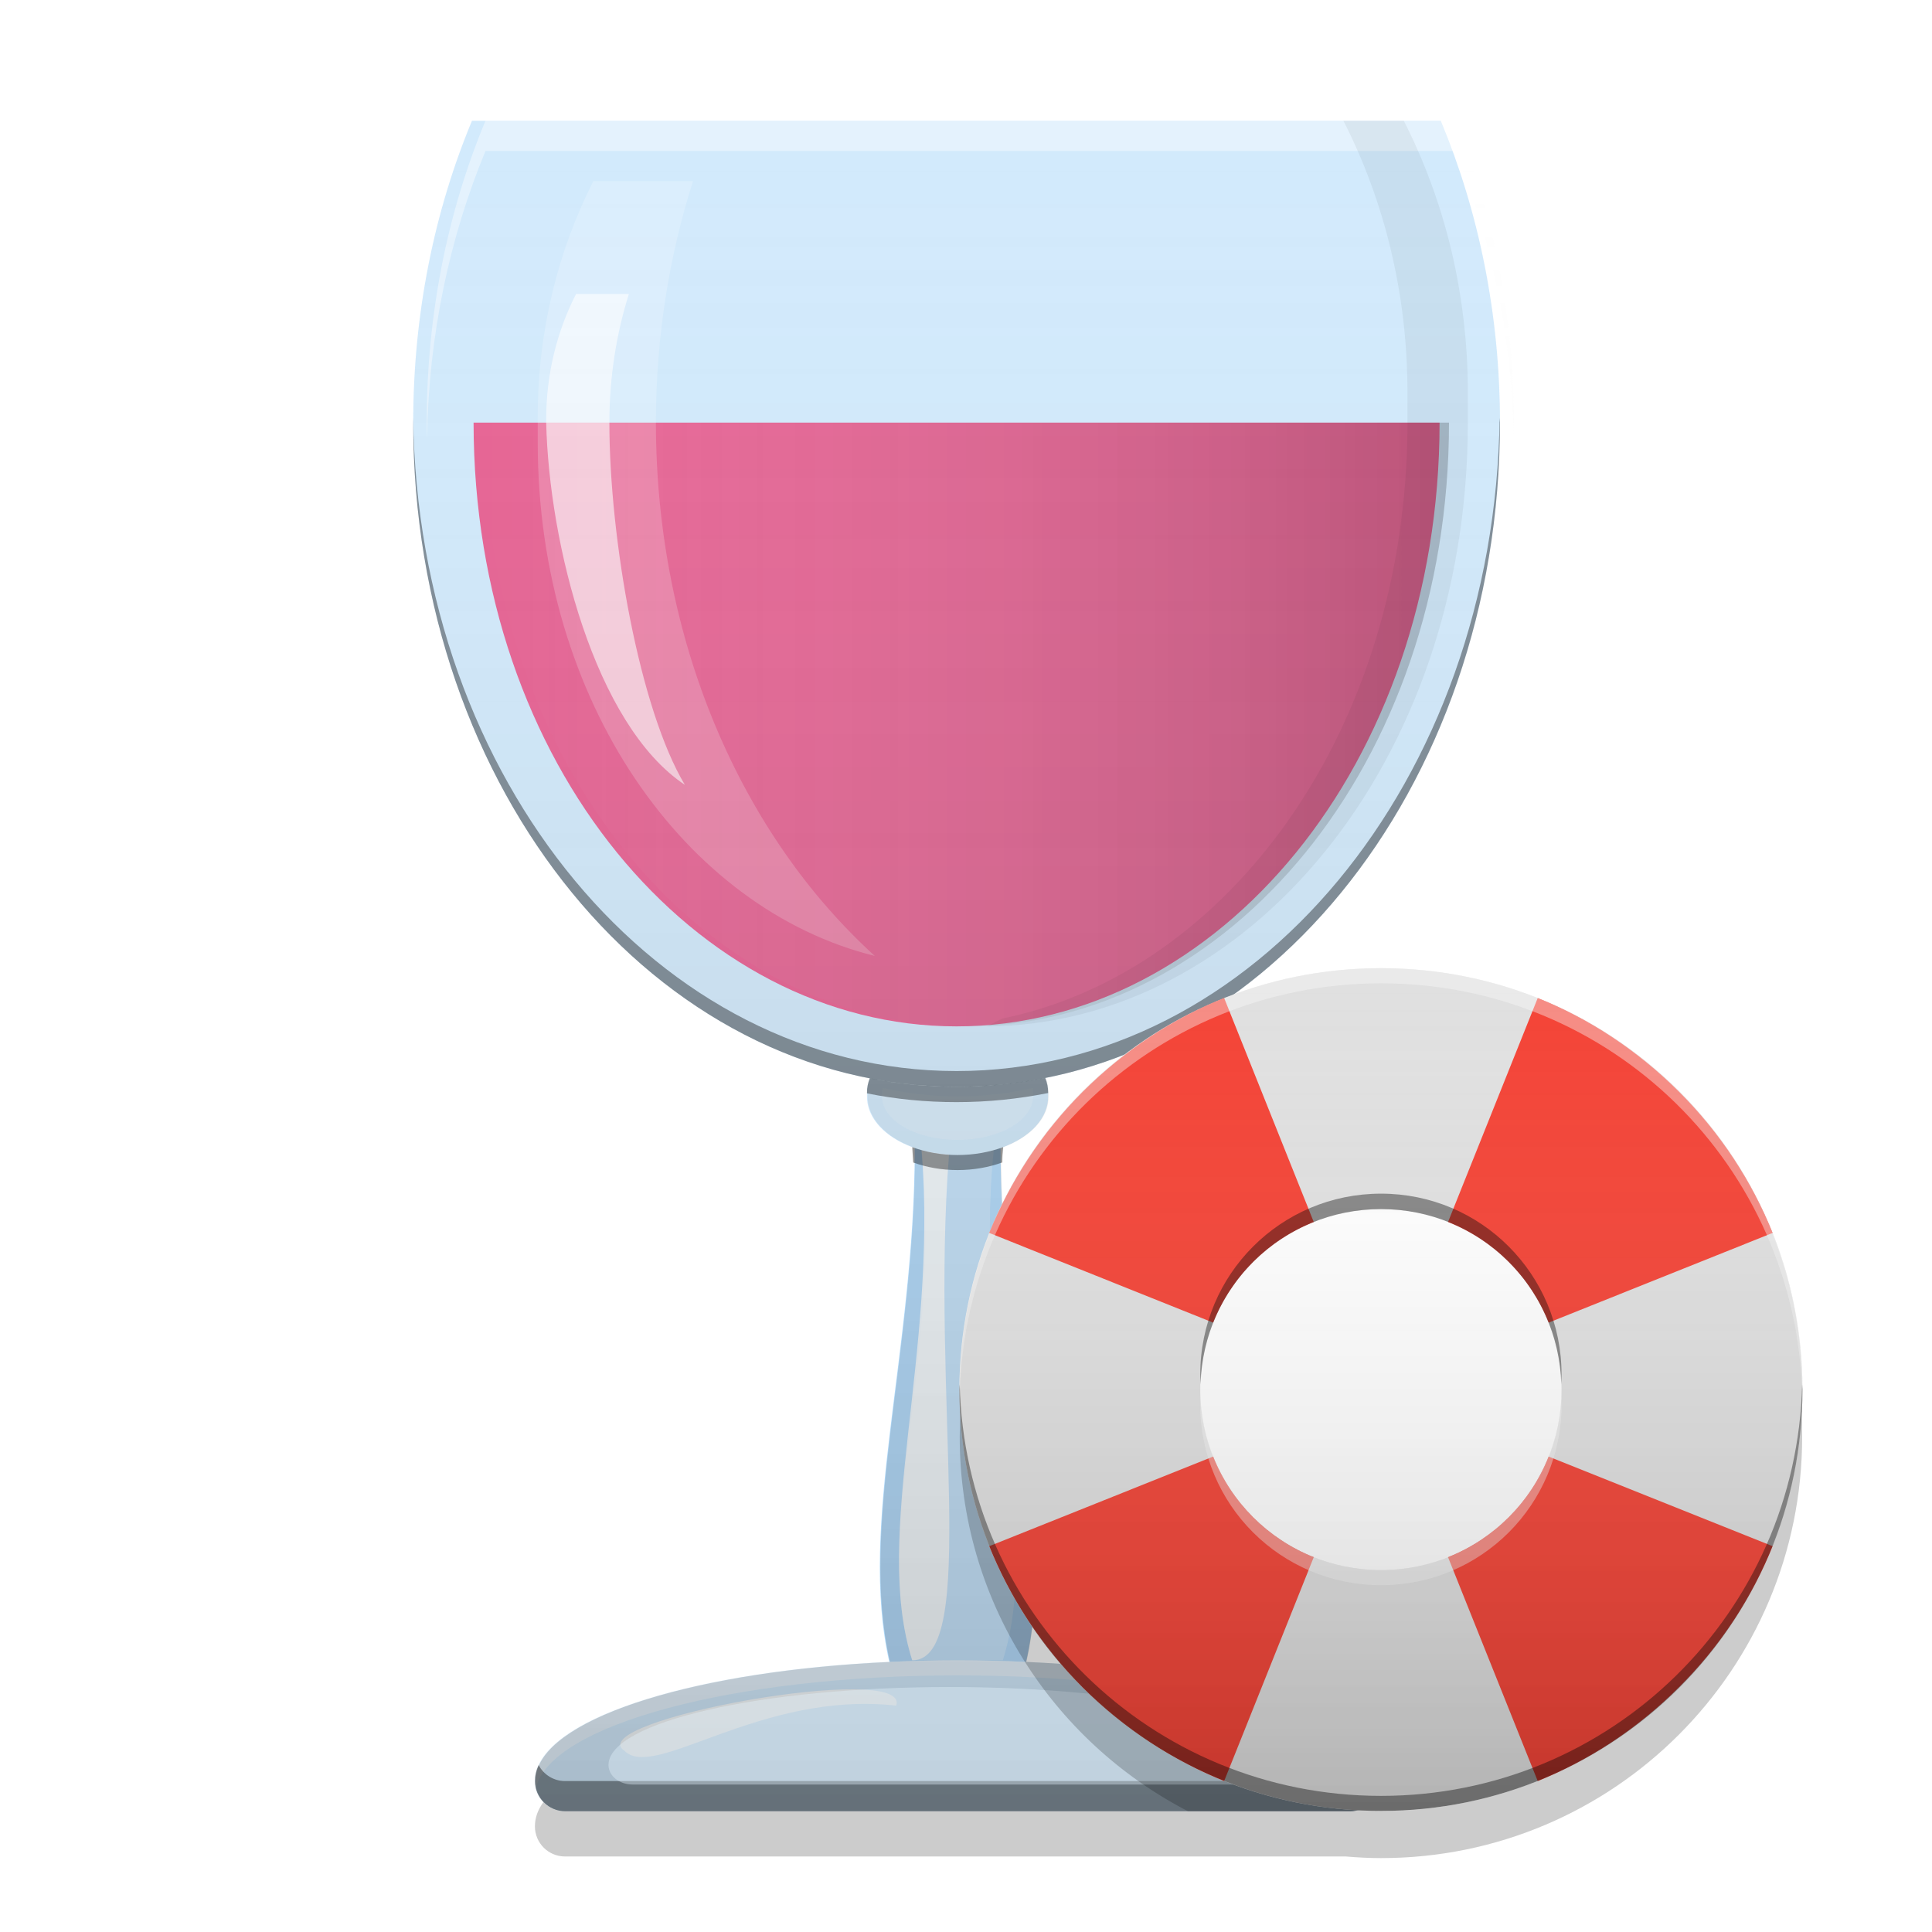
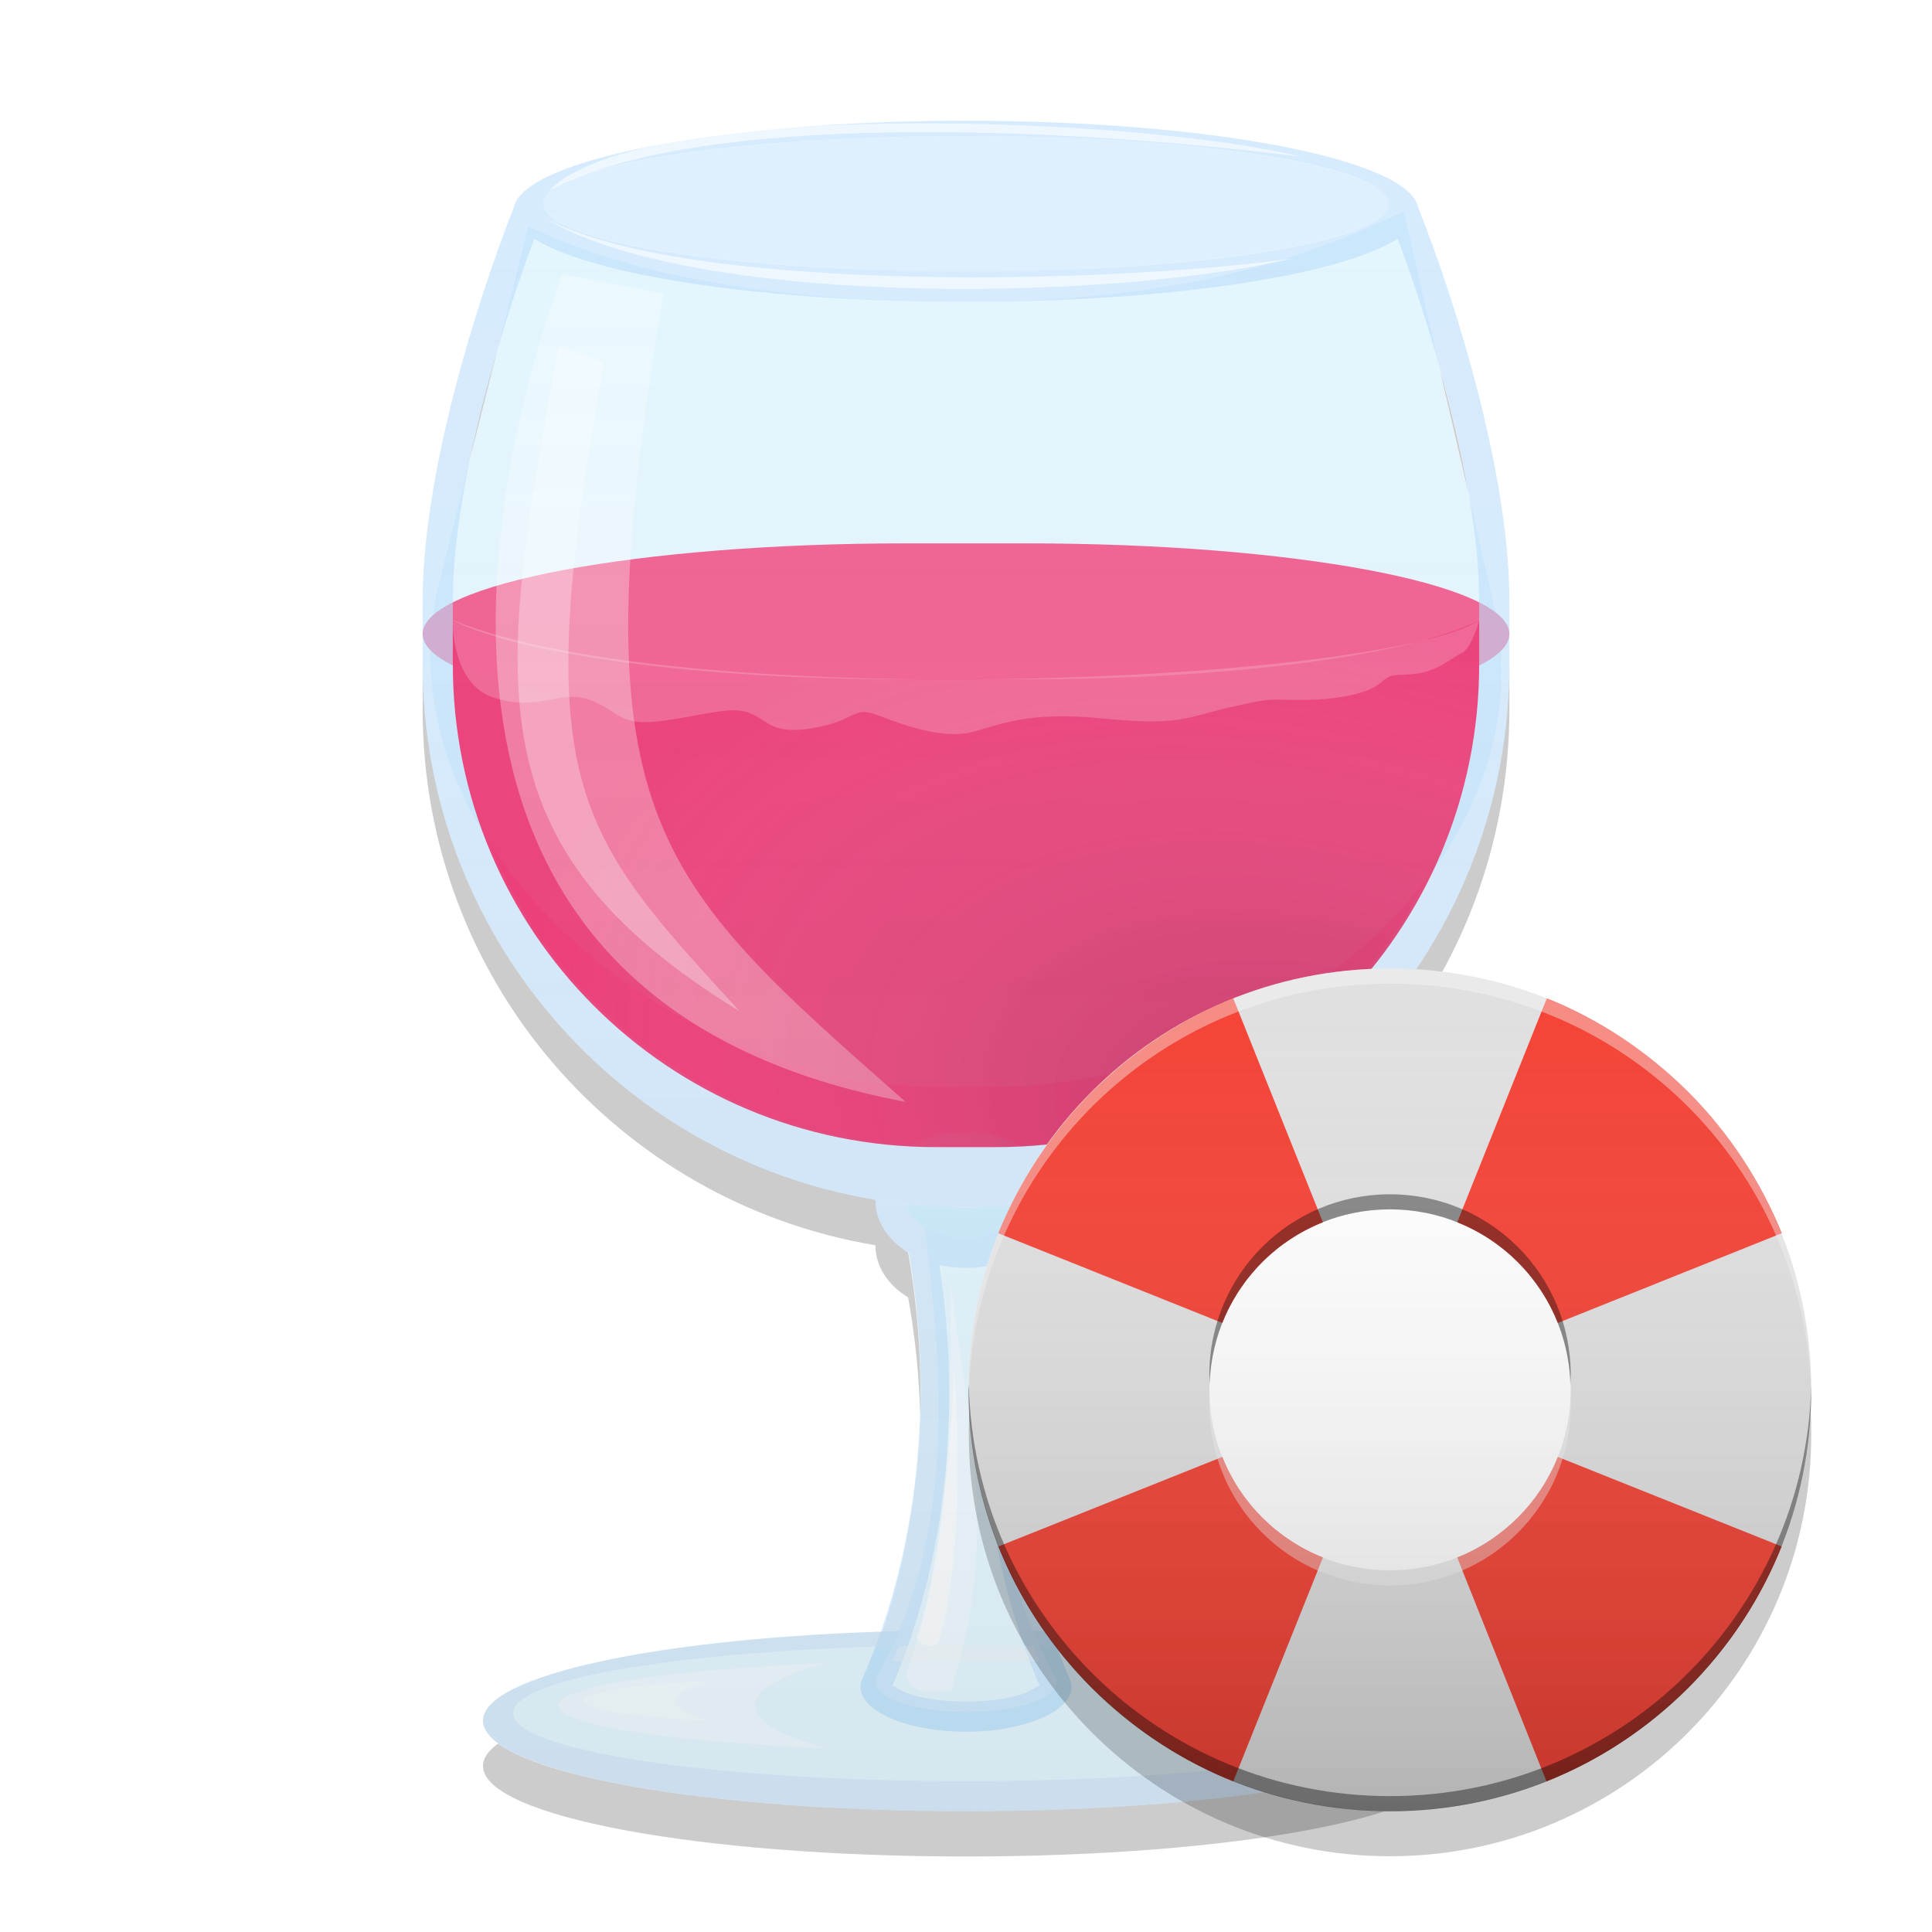
<svg xmlns="http://www.w3.org/2000/svg" width="24" height="24" viewBox="0 0 24 24" version="1.1">
  <defs>
-     <linearGradient id="linear0" gradientUnits="userSpaceOnUse" x1="16" y1="24" x2="48" y2="24" gradientTransform="matrix(0.375,0,0,0.375,-0.0014652,-0.00000794103)">
-       <stop offset="0" style="stop-color:rgb(100%,100%,100%);stop-opacity:0;" />
-       <stop offset="1" style="stop-color:rgb(0%,0%,0%);stop-opacity:0.2;" />
-     </linearGradient>
-     <linearGradient id="linear1" gradientUnits="userSpaceOnUse" x1="32" y1="60" x2="32" y2="4" gradientTransform="matrix(0.375,0,0,0.375,-0.113524,0.0000136856)">
+     <radialGradient id="radial0" gradientUnits="userSpaceOnUse" cx="10.257" cy="-204.308" fx="10.257" fy="-204.308" r="4.498" gradientTransform="matrix(0.416814,-1.354648,2.16767,0.666975,455.0972,164.4123)">
+       <stop offset="0" style="stop-color:rgb(0%,0%,0%);stop-opacity:0.2;" />
+       <stop offset="1" style="stop-color:rgb(100%,100%,100%);stop-opacity:0;" />
+     </radialGradient>
+     <linearGradient id="linear0" gradientUnits="userSpaceOnUse" x1="32" y1="104" x2="32" y2="4" gradientTransform="matrix(0.375,0,0,0.375,0,0.000000000000042633)">
      <stop offset="0" style="stop-color:rgb(0%,0%,0%);stop-opacity:0.2;" />
      <stop offset="1" style="stop-color:rgb(100%,100%,100%);stop-opacity:0;" />
    </linearGradient>
-     <linearGradient id="linear2" gradientUnits="userSpaceOnUse" x1="8.467" y1="-199.125" x2="8.467" y2="-213.942" gradientTransform="matrix(0.706446,0,0,0.706446,11.17331,163.1664)">
+     <linearGradient id="linear1" gradientUnits="userSpaceOnUse" x1="8.467" y1="-199.125" x2="8.467" y2="-213.942" gradientTransform="matrix(0.706446,0,0,0.706446,11.28624,163.1708)">
      <stop offset="0" style="stop-color:rgb(0%,0%,0%);stop-opacity:0.2;" />
      <stop offset="1" style="stop-color:rgb(100%,100%,100%);stop-opacity:0;" />
    </linearGradient>
  </defs>
  <g id="surface1">
-     <path style=" stroke:none;fill-rule:nonzero;fill:rgb(25.882%,64.706%,96.078%);fill-opacity:0.4;" d="M 12.441 13.473 C 12.359 13.48 12.277 13.484 12.195 13.492 C 12.277 13.484 12.359 13.48 12.441 13.473 Z M 11.336 13.473 C 11.426 13.48 11.516 13.488 11.605 13.492 C 11.516 13.488 11.426 13.48 11.336 13.473 Z M 11.605 13.492 C 11.699 13.496 11.789 13.5 11.883 13.5 C 11.789 13.5 11.699 13.496 11.605 13.492 Z M 11.883 13.5 C 11.973 13.5 12.059 13.496 12.148 13.492 C 12.059 13.496 11.973 13.5 11.883 13.5 Z M 11.363 14.262 C 11.363 16.797 10.656 18.926 11.047 20.645 C 11.324 20.633 11.605 20.625 11.895 20.625 C 12.184 20.625 12.469 20.633 12.746 20.645 C 13.137 18.926 12.426 16.797 12.43 14.262 C 12.273 14.316 12.09 14.348 11.895 14.348 C 11.703 14.348 11.52 14.316 11.363 14.262 Z M 11.363 14.262 " />
-     <path style=" stroke:none;fill-rule:nonzero;fill:rgb(56.471%,79.216%,97.647%);fill-opacity:0.4;" d="M 11.895 20.625 C 8.988 20.625 6.645 21.293 6.645 22.125 C 6.645 22.332 6.812 22.5 7.02 22.5 L 16.77 22.5 C 16.98 22.5 17.145 22.332 17.145 22.125 C 17.145 21.293 14.805 20.625 11.895 20.625 Z M 11.895 20.625 " />
-     <path style=" stroke:none;fill-rule:nonzero;fill:rgb(56.471%,79.216%,97.647%);fill-opacity:0.4;" d="M 12.984 13.391 C 12.625 13.461 12.258 13.5 11.883 13.5 C 11.516 13.5 11.156 13.465 10.805 13.395 C 10.781 13.453 10.77 13.512 10.77 13.57 L 10.77 13.625 C 10.77 14.023 11.273 14.348 11.895 14.348 C 12.52 14.348 13.02 14.023 13.02 13.625 L 13.02 13.57 C 13.02 13.508 13.008 13.449 12.984 13.391 Z M 12.984 13.391 " />
-     <path style=" stroke:none;fill-rule:nonzero;fill:rgb(89.02%,94.902%,99.216%);fill-opacity:0.4;" d="M 11.445 14.289 C 11.707 16.891 10.82 19.004 11.332 20.625 L 12.457 20.625 C 12.969 19.004 12.086 16.891 12.344 14.289 C 12.207 14.328 12.055 14.348 11.895 14.348 C 11.734 14.348 11.586 14.328 11.445 14.289 Z M 11.445 14.289 " />
-     <path style=" stroke:none;fill-rule:nonzero;fill:rgb(100%,100%,100%);fill-opacity:0.8;" d="M 11.449 14.289 C 11.652 16.844 10.832 19.043 11.332 20.625 C 12.176 20.625 11.555 17.34 11.789 14.344 C 11.672 14.336 11.555 14.316 11.449 14.289 Z M 11.449 14.289 " />
-     <path style=" stroke:none;fill-rule:nonzero;fill:rgb(89.02%,94.902%,99.216%);fill-opacity:0.4;" d="M 10.965 13.516 C 10.961 13.535 10.957 13.555 10.957 13.578 L 10.957 13.617 C 10.957 13.918 11.375 14.16 11.895 14.16 C 12.414 14.16 12.832 13.918 12.832 13.617 L 12.832 13.578 C 12.832 13.555 12.832 13.535 12.828 13.516 C 12.523 13.586 12.211 13.621 11.895 13.621 C 11.578 13.621 11.27 13.582 10.965 13.516 Z M 10.965 13.516 " />
-     <path style=" stroke:none;fill-rule:nonzero;fill:rgb(0%,0%,0%);fill-opacity:0.4;" d="M 11.332 14.25 C 11.336 14.316 11.34 14.379 11.344 14.441 C 11.508 14.5 11.695 14.535 11.895 14.535 C 12.098 14.535 12.285 14.5 12.449 14.441 C 12.449 14.379 12.453 14.316 12.461 14.25 C 12.293 14.312 12.102 14.348 11.895 14.348 C 11.691 14.348 11.5 14.312 11.332 14.25 Z M 11.332 14.25 " />
-     <path style=" stroke:none;fill-rule:nonzero;fill:rgb(100%,100%,100%);fill-opacity:0.4;" d="M 11.895 20.625 C 8.988 20.625 6.645 21.293 6.645 22.125 C 6.645 22.156 6.648 22.188 6.656 22.215 C 6.832 21.43 9.102 20.812 11.895 20.812 C 14.691 20.812 16.961 21.43 17.137 22.215 C 17.141 22.188 17.145 22.156 17.145 22.125 C 17.145 21.293 14.805 20.625 11.895 20.625 Z M 11.895 20.625 " />
-     <path style=" stroke:none;fill-rule:nonzero;fill:rgb(0%,0%,0%);fill-opacity:0.4;" d="M 6.691 21.926 C 6.66 21.992 6.645 22.059 6.645 22.125 C 6.645 22.332 6.812 22.5 7.02 22.5 L 16.77 22.5 C 16.98 22.5 17.145 22.332 17.145 22.125 C 17.145 22.059 17.129 21.992 17.102 21.926 C 17.039 22.047 16.914 22.125 16.77 22.125 L 7.02 22.125 C 6.879 22.125 6.754 22.047 6.691 21.926 Z M 6.691 21.926 " />
-     <path style=" stroke:none;fill-rule:nonzero;fill:rgb(56.471%,79.216%,97.647%);fill-opacity:0.4;" d="M 5.863 1.5 C 5.395 2.625 5.133 3.898 5.133 5.25 C 5.133 9.82 8.141 13.5 11.883 13.5 C 15.621 13.5 18.633 9.82 18.633 5.25 C 18.633 3.898 18.367 2.625 17.898 1.5 Z M 5.863 1.5 " />
-     <path style=" stroke:none;fill-rule:nonzero;fill:rgb(92.549%,25.098%,47.843%);fill-opacity:0.8;" d="M 5.883 5.25 C 5.883 9.492 8.633 12.75 11.883 12.75 C 15.129 12.75 17.883 9.492 17.883 5.25 Z M 5.883 5.25 " />
-     <path style=" stroke:none;fill-rule:nonzero;fill:url(#linear0);" d="M 6 5.25 C 6 9.492 8.75 12.75 12 12.75 C 15.246 12.75 18 9.492 18 5.25 Z M 6 5.25 " />
-     <path style=" stroke:none;fill-rule:nonzero;fill:rgb(100%,100%,100%);fill-opacity:0.2;" d="M 6.68 5.25 L 6.68 5.5 C 6.68 8.723 8.516 11.293 10.867 11.875 C 9.215 10.375 8.148 7.969 8.148 5.25 Z M 6.68 5.25 " />
-     <path style=" stroke:none;fill-rule:nonzero;fill:rgb(100%,100%,100%);fill-opacity:0.2;" d="M 7.371 2.25 C 6.934 3.109 6.68 4.109 6.68 5.176 L 6.68 5.25 L 8.148 5.25 C 8.148 4.191 8.312 3.18 8.609 2.25 Z M 7.371 2.25 " />
-     <path style=" stroke:none;fill-rule:nonzero;fill:rgb(100%,100%,100%);fill-opacity:0.6;" d="M 6.785 5.25 C 6.82 6.75 7.383 9 8.508 9.75 C 7.945 8.812 7.57 6.699 7.57 5.25 Z M 6.785 5.25 " />
-     <path style=" stroke:none;fill-rule:nonzero;fill:rgb(100%,100%,100%);fill-opacity:0.6;" d="M 7.156 3.652 C 6.922 4.109 6.785 4.641 6.785 5.211 L 6.785 5.25 L 7.57 5.25 C 7.57 4.688 7.656 4.148 7.812 3.652 Z M 7.156 3.652 " />
-     <path style=" stroke:none;fill-rule:nonzero;fill:rgb(0%,0%,0%);fill-opacity:0.4;" d="M 5.133 5.191 C 5.133 5.211 5.133 5.23 5.133 5.25 C 5.133 9.82 8.141 13.5 11.883 13.5 C 15.621 13.5 18.633 9.82 18.633 5.25 C 18.633 5.23 18.629 5.211 18.629 5.191 C 18.57 9.699 15.586 13.305 11.883 13.305 C 8.18 13.305 5.191 9.699 5.133 5.191 Z M 5.133 5.191 " />
-     <path style=" stroke:none;fill-rule:nonzero;fill:rgb(100%,100%,100%);fill-opacity:0.4;" d="M 6.031 1.5 C 5.562 2.625 5.301 3.898 5.301 5.25 C 5.301 5.316 5.301 5.383 5.305 5.449 C 5.324 4.16 5.586 2.949 6.031 1.875 L 18.07 1.875 C 18.516 2.949 18.777 4.16 18.797 5.449 C 18.801 5.383 18.801 5.316 18.801 5.25 C 18.801 3.898 18.535 2.625 18.07 1.5 Z M 6.031 1.5 " />
-     <path style=" stroke:none;fill-rule:nonzero;fill:rgb(0%,0%,0%);fill-opacity:0.4;" d="M 12.984 13.391 C 12.625 13.461 12.258 13.5 11.883 13.5 C 11.516 13.5 11.156 13.465 10.805 13.395 C 10.781 13.453 10.77 13.512 10.77 13.57 L 10.77 13.582 C 11.133 13.656 11.504 13.691 11.883 13.691 C 12.27 13.691 12.652 13.652 13.02 13.578 L 13.02 13.57 C 13.02 13.508 13.008 13.449 12.984 13.391 Z M 12.984 13.391 " />
-     <path style=" stroke:none;fill-rule:nonzero;fill:rgb(0.392%,0.392%,0.392%);fill-opacity:0.051;" d="M 16.688 1.5 C 17.195 2.492 17.484 3.645 17.484 4.875 L 17.484 5.25 C 17.484 9.062 15.262 12.078 12.453 12.652 C 12.387 12.684 12.32 12.719 12.254 12.75 C 15.492 12.734 18.234 9.48 18.234 5.25 L 18.234 4.875 C 18.234 3.645 17.945 2.492 17.438 1.5 Z M 16.688 1.5 " />
-     <path style=" stroke:none;fill-rule:nonzero;fill:rgb(100%,100%,100%);fill-opacity:0.8;" d="M 7.758 21.75 C 8.133 22.125 9.445 21 11.133 21.188 C 11.32 20.625 7.195 21.375 7.758 21.75 Z M 7.758 21.75 " />
-     <path style=" stroke:none;fill-rule:nonzero;fill:url(#linear1);" d="M 5.867 1.5 C 5.406 2.605 5.145 3.859 5.137 5.191 C 5.137 5.211 5.137 5.23 5.137 5.25 C 5.137 9.371 7.586 12.77 10.809 13.395 C 10.797 13.422 10.789 13.449 10.785 13.48 C 10.785 13.484 10.785 13.488 10.781 13.488 C 10.777 13.512 10.777 13.531 10.777 13.551 C 10.777 13.559 10.777 13.566 10.777 13.57 L 10.777 13.621 C 10.777 13.891 11 14.125 11.34 14.25 C 11.344 14.312 11.348 14.379 11.352 14.441 C 11.355 14.441 11.359 14.445 11.367 14.449 C 11.336 16.902 10.672 18.969 11.055 20.645 C 8.676 20.754 6.84 21.316 6.664 22.016 C 6.664 22.02 6.66 22.031 6.66 22.035 C 6.66 22.043 6.66 22.047 6.656 22.051 C 6.656 22.059 6.656 22.066 6.652 22.074 C 6.652 22.082 6.652 22.09 6.652 22.094 C 6.652 22.105 6.652 22.113 6.652 22.125 C 6.652 22.137 6.652 22.148 6.652 22.164 C 6.652 22.168 6.656 22.172 6.656 22.176 C 6.656 22.188 6.66 22.199 6.66 22.211 C 6.664 22.211 6.66 22.215 6.66 22.215 C 6.703 22.379 6.848 22.5 7.027 22.5 L 16.777 22.5 C 16.953 22.5 17.102 22.379 17.141 22.215 C 17.145 22.199 17.145 22.188 17.148 22.172 C 17.148 22.172 17.148 22.168 17.148 22.164 C 17.148 22.164 17.148 22.16 17.148 22.16 C 17.148 22.148 17.152 22.137 17.152 22.125 C 17.152 22.113 17.152 22.105 17.152 22.098 C 17.148 22.098 17.152 22.098 17.152 22.094 C 17.148 22.086 17.148 22.082 17.148 22.074 C 17.148 22.066 17.145 22.059 17.145 22.051 C 17.145 22.043 17.145 22.039 17.141 22.035 C 17.141 22.027 17.137 22.016 17.137 22.008 C 17.137 22.004 17.133 22.004 17.133 22 C 17.129 21.992 17.129 21.98 17.125 21.969 C 17.078 21.844 16.98 21.723 16.832 21.605 C 16.82 21.594 16.805 21.582 16.789 21.574 C 16.773 21.562 16.758 21.551 16.738 21.539 C 16.723 21.527 16.707 21.516 16.688 21.504 C 16.637 21.473 16.578 21.438 16.52 21.406 C 16.5 21.398 16.477 21.387 16.457 21.375 C 16.016 21.156 15.383 20.973 14.629 20.84 C 14.062 20.742 13.43 20.676 12.75 20.645 C 13.129 18.969 12.465 16.902 12.438 14.445 C 12.441 14.445 12.445 14.441 12.453 14.441 C 12.457 14.379 12.461 14.312 12.465 14.25 C 12.801 14.125 13.027 13.891 13.027 13.621 L 13.027 13.57 C 13.027 13.559 13.027 13.543 13.023 13.531 C 13.023 13.531 13.023 13.527 13.023 13.523 C 13.023 13.508 13.02 13.492 13.016 13.477 C 13.016 13.473 13.016 13.465 13.012 13.461 C 13.012 13.453 13.012 13.445 13.008 13.441 C 13.008 13.438 13.008 13.434 13.008 13.434 C 13.004 13.43 13.004 13.426 13.004 13.422 C 13 13.41 12.996 13.398 12.992 13.387 C 13.078 13.371 13.164 13.352 13.25 13.332 C 13.359 13.305 13.469 13.273 13.578 13.238 C 16.492 12.328 18.637 9.105 18.637 5.25 C 18.637 5.227 18.637 5.207 18.637 5.188 C 18.629 4.008 18.418 2.887 18.051 1.875 L 18.074 1.875 C 18.52 2.949 18.781 4.16 18.805 5.445 C 18.805 5.379 18.805 5.312 18.805 5.25 C 18.805 3.895 18.543 2.621 18.074 1.5 Z M 5.867 1.5 " />
-     <path style=" stroke:none;fill-rule:nonzero;fill:rgb(89.02%,94.902%,99.216%);fill-opacity:0.4;" d="M 11.797 20.957 C 9.449 20.957 7.559 21.391 7.559 21.926 C 7.559 22.059 7.691 22.168 7.859 22.168 L 15.734 22.168 C 15.902 22.168 16.035 22.059 16.035 21.926 C 16.035 21.391 14.145 20.957 11.797 20.957 Z M 11.797 20.957 " />
-     <path style=" stroke:none;fill-rule:nonzero;fill:rgb(0%,0%,0%);fill-opacity:0.2;" d="M 11.93 17.555 C 11.926 17.652 11.922 17.75 11.922 17.848 C 11.922 19.875 13.074 21.629 14.758 22.5 L 7.02 22.5 C 6.914 22.5 6.816 22.457 6.75 22.387 C 6.68 22.484 6.645 22.582 6.645 22.688 C 6.645 22.895 6.812 23.062 7.02 23.062 L 16.719 23.062 C 16.863 23.074 17.008 23.082 17.156 23.082 C 20.047 23.082 22.387 20.738 22.387 17.848 C 22.387 17.75 22.387 17.652 22.379 17.555 C 22.227 20.309 19.945 22.496 17.156 22.496 C 17.137 22.496 17.121 22.496 17.102 22.492 C 17.086 22.457 17.066 22.422 17.039 22.387 C 16.992 22.434 16.934 22.469 16.867 22.488 C 14.207 22.344 12.078 20.215 11.93 17.555 Z M 11.93 17.555 " />
-     <path style=" stroke:none;fill-rule:nonzero;fill:rgb(87.843%,87.843%,87.843%);fill-opacity:1;" d="M 17.156 12.027 C 14.254 12.027 11.918 14.359 11.918 17.262 C 11.918 20.16 14.254 22.496 17.156 22.496 C 20.055 22.496 22.391 20.16 22.391 17.262 C 22.391 14.359 20.055 12.027 17.156 12.027 Z M 17.156 15.02 C 18.398 15.02 19.398 16.02 19.398 17.262 C 19.398 18.504 18.398 19.504 17.156 19.504 C 15.914 19.504 14.91 18.504 14.91 17.262 C 14.91 16.02 15.914 15.02 17.156 15.02 Z M 17.156 15.02 " />
-     <path style=" stroke:none;fill-rule:nonzero;fill:rgb(95.686%,26.275%,21.176%);fill-opacity:1;" d="M 15.207 12.398 C 14.57 12.652 13.973 13.043 13.453 13.559 C 12.934 14.078 12.547 14.68 12.289 15.316 L 15.07 16.43 C 15.297 15.859 15.75 15.406 16.32 15.18 Z M 19.102 12.398 L 17.988 15.18 C 18.559 15.406 19.012 15.859 19.238 16.43 L 22.02 15.316 C 21.762 14.676 21.375 14.078 20.855 13.559 C 20.336 13.043 19.738 12.652 19.102 12.398 Z M 15.07 18.094 L 12.289 19.207 C 12.547 19.844 12.934 20.445 13.453 20.965 C 13.973 21.48 14.57 21.867 15.207 22.125 L 16.32 19.344 C 15.75 19.117 15.297 18.664 15.07 18.094 Z M 19.238 18.094 C 19.012 18.664 18.559 19.117 17.988 19.344 L 19.102 22.125 C 19.738 21.867 20.336 21.48 20.855 20.961 C 21.375 20.445 21.762 19.844 22.02 19.207 Z M 19.238 18.094 " />
-     <path style=" stroke:none;fill-rule:nonzero;fill:rgb(98.039%,98.039%,98.039%);fill-opacity:0.4;" d="M 17.156 12.027 C 14.254 12.027 11.918 14.359 11.918 17.262 C 11.918 17.281 11.922 17.305 11.922 17.328 C 11.988 14.484 14.297 12.215 17.156 12.215 C 20.012 12.215 22.32 14.484 22.387 17.328 C 22.387 17.305 22.391 17.281 22.391 17.262 C 22.391 14.359 20.055 12.027 17.156 12.027 Z M 14.914 17.328 C 14.914 17.367 14.91 17.41 14.91 17.449 C 14.91 18.691 15.91 19.691 17.156 19.691 C 18.398 19.691 19.398 18.691 19.398 17.449 C 19.398 17.41 19.395 17.367 19.395 17.328 C 19.359 18.539 18.375 19.504 17.156 19.504 C 15.934 19.504 14.949 18.539 14.914 17.328 Z M 14.914 17.328 " />
-     <path style=" stroke:none;fill-rule:nonzero;fill:rgb(0%,0%,0%);fill-opacity:0.4;" d="M 17.156 22.496 C 14.254 22.496 11.918 20.16 11.918 17.262 C 11.918 17.238 11.922 17.219 11.922 17.195 C 11.988 20.039 14.297 22.309 17.156 22.309 C 20.012 22.309 22.32 20.039 22.387 17.195 C 22.387 17.219 22.391 17.238 22.391 17.262 C 22.391 20.16 20.055 22.496 17.156 22.496 Z M 14.914 17.195 C 14.914 17.152 14.91 17.113 14.91 17.074 C 14.91 15.832 15.91 14.828 17.156 14.828 C 18.398 14.828 19.398 15.832 19.398 17.074 C 19.398 17.113 19.395 17.152 19.395 17.195 C 19.359 15.984 18.375 15.02 17.156 15.02 C 15.934 15.02 14.949 15.984 14.914 17.195 Z M 14.914 17.195 " />
-     <path style=" stroke:none;fill-rule:nonzero;fill:url(#linear2);" d="M 17.156 12.027 C 20.043 12.027 22.387 14.371 22.387 17.262 C 22.387 20.152 20.043 22.496 17.156 22.496 C 14.266 22.496 11.922 20.152 11.922 17.262 C 11.922 14.371 14.266 12.027 17.156 12.027 Z M 17.156 12.027 " />
+     <path style=" stroke:none;fill-rule:nonzero;fill:rgb(29.804%,74.51%,97.255%);fill-opacity:0.29;" d="M 11.258 14.961 C 11.301 15.195 11.617 15.375 12.004 15.375 C 12.391 15.375 12.707 15.195 12.746 14.961 C 12.5 14.984 12.254 15 12 15 C 11.75 15 11.504 14.984 11.258 14.961 Z M 11.258 14.961 " />
+     <path style=" stroke:none;fill-rule:nonzero;fill:rgb(30.196%,74.902%,97.647%);fill-opacity:0.157;" d="M 11.488 15.25 C 11.703 17.004 11.898 19.027 10.879 20.859 C 10.875 20.871 10.875 20.879 10.875 20.887 C 10.875 21.098 11.375 21.262 12 21.262 C 12.625 21.262 13.125 21.098 13.125 20.887 L 13.125 20.879 C 13.125 20.871 13.125 20.867 13.121 20.859 C 12.105 19.043 12.289 17.012 12.512 15.25 C 12.379 15.328 12.199 15.375 12.004 15.375 C 11.805 15.375 11.625 15.328 11.488 15.25 Z M 11.488 15.25 " />
+     <path style=" stroke:none;fill-rule:nonzero;fill:rgb(73.333%,87.059%,98.431%);fill-opacity:0.6;" d="M 10.875 14.906 L 10.875 14.91 C 10.875 15.375 11.375 15.75 12 15.75 C 12.625 15.75 13.125 15.375 13.125 14.91 L 13.125 14.906 C 13.047 14.918 12.969 14.93 12.891 14.941 C 12.84 14.953 12.793 14.961 12.742 14.973 C 12.691 15.199 12.383 15.375 12.004 15.375 C 11.617 15.375 11.301 15.191 11.258 14.961 C 11.129 14.945 11 14.926 10.875 14.906 Z M 10.875 14.906 " />
+     <path style=" stroke:none;fill-rule:nonzero;fill:rgb(73.333%,87.059%,98.431%);fill-opacity:0.6;" d="M 12.711 15.562 C 12.602 15.629 12.473 15.68 12.332 15.711 C 12.059 17.48 12.234 19.363 12.918 20.949 L 12.883 20.949 C 12.758 21.059 12.418 21.137 12.016 21.137 L 11.984 21.137 C 11.582 21.137 11.242 21.059 11.117 20.949 L 11.082 20.949 C 11.766 19.363 11.941 17.48 11.668 15.711 C 11.527 15.68 11.402 15.629 11.289 15.562 C 11.605 17.344 11.41 19.289 10.703 20.875 C 10.695 20.898 10.691 20.926 10.691 20.949 L 10.688 20.949 C 10.688 21.262 11.273 21.512 12 21.512 C 12.727 21.512 13.312 21.262 13.312 20.949 C 13.312 20.926 13.305 20.898 13.297 20.875 C 12.59 19.289 12.395 17.344 12.711 15.562 Z M 12.711 15.562 " />
+     <path style=" stroke:none;fill-rule:nonzero;fill:rgb(94.51%,94.51%,94.51%);fill-opacity:0.302;" d="M 12 20.438 C 11.715 20.438 11.441 20.441 11.168 20.449 C 11.141 20.512 11.113 20.574 11.086 20.637 C 11.383 20.629 11.688 20.625 12 20.625 C 12.312 20.625 12.617 20.629 12.914 20.637 C 12.887 20.574 12.859 20.512 12.832 20.449 C 12.559 20.441 12.285 20.438 12 20.438 Z M 12 20.438 " />
+     <path style=" stroke:none;fill-rule:nonzero;fill:rgb(73.333%,87.059%,98.431%);fill-opacity:0.6;" d="M 11.168 20.262 C 8.242 20.336 6 20.805 6 21.375 C 6 22 8.676 22.5 12 22.5 C 15.324 22.5 18 22 18 21.375 C 18 20.805 15.758 20.336 12.832 20.262 C 12.859 20.324 12.887 20.387 12.914 20.449 C 15.594 20.516 17.625 20.859 17.625 21.281 C 17.625 21.75 15.117 22.125 12 22.125 C 8.883 22.125 6.375 21.75 6.375 21.281 C 6.375 20.859 8.406 20.516 11.086 20.449 C 11.113 20.387 11.141 20.324 11.168 20.262 Z M 11.168 20.262 " />
+     <path style=" stroke:none;fill-rule:nonzero;fill:rgb(30.98%,76.471%,96.863%);fill-opacity:0.157;" d="M 6.562 2.812 L 5.461 7.215 C 4.652 10.441 8.301 13.5 11.625 13.5 L 12.375 13.5 C 15.699 13.5 19.297 10.727 18.551 7.488 L 17.438 2.625 C 16.52 3.062 14.957 3.75 12 3.75 C 9.043 3.75 7.48 3.25 6.562 2.812 Z M 6.562 2.812 " />
+     <path style=" stroke:none;fill-rule:nonzero;fill:rgb(94.118%,38.431%,57.255%);fill-opacity:1;" d="M 11.25 6.75 L 12.75 6.75 C 16.062 6.75 18.75 7.254 18.75 7.875 C 18.75 8.496 16.062 9 12.75 9 L 11.25 9 C 7.938 9 5.25 8.496 5.25 7.875 C 5.25 7.254 7.938 6.75 11.25 6.75 Z M 11.25 6.75 " />
+     <path style=" stroke:none;fill-rule:nonzero;fill:rgb(73.333%,87.059%,98.431%);fill-opacity:0.6;" d="M 12 1.5 C 8.969 1.5 6.512 1.977 6.383 2.574 C 5.879 3.863 5.242 5.953 5.25 7.5 L 5.25 8.25 C 5.25 11.988 8.262 15 12 15 C 15.738 15 18.75 11.988 18.75 8.25 L 18.75 7.5 C 18.758 5.953 18.125 3.863 17.617 2.574 C 17.492 1.977 15.035 1.5 12 1.5 Z M 12 1.688 C 14.91 1.688 17.25 2.062 17.25 2.531 C 17.25 3 14.91 3.375 12 3.375 C 9.09 3.375 6.75 3 6.75 2.531 C 6.75 2.062 9.09 1.688 12 1.688 Z M 6.637 2.965 C 7.355 3.422 9.477 3.75 12 3.75 C 14.523 3.75 16.645 3.422 17.363 2.965 C 17.84 4.238 18.383 6.148 18.375 7.5 L 18.469 7.5 L 18.375 7.5 L 18.375 8.156 C 18.375 11.531 15.656 14.25 12.281 14.25 L 11.719 14.25 C 8.344 14.25 5.625 11.531 5.625 8.156 L 5.625 7.5 L 5.531 7.5 L 5.625 7.5 C 5.617 6.148 6.16 4.238 6.637 2.965 Z M 6.637 2.965 " />
+     <path style=" stroke:none;fill-rule:nonzero;fill:rgb(92.549%,25.098%,47.843%);fill-opacity:0.996;" d="M 5.625 7.707 L 5.625 8.25 C 5.625 11.574 8.301 14.25 11.625 14.25 L 12.375 14.25 C 15.699 14.25 18.375 11.574 18.375 8.25 L 18.375 7.707 C 17.527 8.133 15.336 8.438 12.75 8.438 L 11.25 8.438 C 8.664 8.438 6.473 8.133 5.625 7.707 Z M 5.625 7.707 " />
+     <path style=" stroke:none;fill-rule:nonzero;fill:rgb(100%,100%,100%);fill-opacity:0.302;" d="M 6.977 3.402 C 5.664 7.152 5.219 12.555 11.25 13.688 C 8.062 10.875 7.156 10.152 8.242 3.645 Z M 6.977 3.402 " />
+     <path style=" stroke:none;fill-rule:nonzero;fill:url(#radial0);" d="M 5.625 7.707 L 5.625 8.25 C 5.625 11.574 8.301 14.25 11.625 14.25 L 12.375 14.25 C 15.699 14.25 18.375 11.574 18.375 8.25 L 18.375 7.707 C 17.527 8.133 15.336 8.438 12.75 8.438 L 11.25 8.438 C 8.664 8.438 6.473 8.133 5.625 7.707 Z M 5.625 7.707 " />
+     <path style=" stroke:none;fill-rule:nonzero;fill:rgb(39.216%,70.98%,96.471%);fill-opacity:0.208;" d="M 12 1.688 C 14.898 1.688 17.25 2.066 17.25 2.531 C 17.25 2.996 14.898 3.375 12 3.375 C 9.102 3.375 6.75 2.996 6.75 2.531 C 6.75 2.066 9.102 1.688 12 1.688 Z M 12 1.688 " />
+     <path style=" stroke:none;fill-rule:nonzero;fill:rgb(30.196%,74.902%,97.647%);fill-opacity:0.157;" d="M 11.086 20.449 C 8.406 20.512 6.375 20.859 6.375 21.281 C 6.375 21.75 8.883 22.125 12 22.125 C 15.117 22.125 17.625 21.75 17.625 21.281 C 17.625 20.859 15.594 20.512 12.914 20.449 C 12.977 20.586 13.047 20.723 13.121 20.859 C 13.125 20.867 13.125 20.871 13.125 20.879 L 13.125 20.891 C 13.125 21.098 12.625 21.266 12 21.266 C 11.375 21.266 10.875 21.098 10.875 20.891 C 10.875 20.879 10.875 20.867 10.879 20.859 C 10.953 20.723 11.023 20.586 11.086 20.449 Z M 11.086 20.449 " />
+     <path style=" stroke:none;fill-rule:nonzero;fill:rgb(100%,100%,100%);fill-opacity:0.302;" d="M 6.938 4.312 C 6.188 8.438 5.812 10.5 9.188 12.562 C 7.125 10.312 6.562 9.75 7.5 4.5 Z M 6.938 4.312 " />
+     <path style=" stroke:none;fill-rule:nonzero;fill:rgb(100%,100%,100%);fill-opacity:0.302;" d="M 10.258 20.66 C 8.312 20.742 6.938 20.945 6.938 21.188 C 6.938 21.43 8.312 21.633 10.258 21.715 C 9.699 21.562 9.375 21.383 9.375 21.188 C 9.375 20.992 9.699 20.812 10.258 20.66 Z M 10.258 20.66 " />
+     <path style=" stroke:none;fill-rule:nonzero;fill:rgb(100%,100%,100%);fill-opacity:0.302;" d="M 8.812 20.883 C 7.902 20.918 7.258 21.016 7.258 21.129 C 7.258 21.242 7.902 21.336 8.812 21.375 C 8.551 21.305 8.398 21.219 8.398 21.129 C 8.398 21.039 8.551 20.953 8.812 20.883 Z M 8.812 20.883 " />
+     <path style=" stroke:none;fill-rule:nonzero;fill:rgb(100%,100%,100%);fill-opacity:0.302;" d="M 11.812 15.938 C 12 17.625 12.445 19.016 11.812 21 C 11.598 21.008 11.359 21.086 11.25 20.812 C 11.812 19.312 11.812 17.625 11.812 15.938 Z M 11.812 15.938 " />
+     <path style=" stroke:none;fill-rule:nonzero;fill:rgb(0%,0%,0%);fill-opacity:0.2;" d="M 6.18 4.34 C 6.051 4.785 5.93 5.25 5.836 5.711 Z M 17.879 4.559 L 18.242 6.129 C 18.152 5.609 18.023 5.074 17.879 4.559 Z M 5.25 8.25 L 5.25 8.812 C 5.25 12.168 7.676 14.934 10.875 15.469 L 10.875 15.473 C 10.875 15.73 11.031 15.965 11.281 16.117 C 11.367 16.594 11.418 17.082 11.43 17.57 C 11.449 16.895 11.398 16.215 11.281 15.559 C 11.031 15.402 10.875 15.172 10.875 14.91 L 10.875 14.906 C 7.676 14.375 5.25 11.605 5.25 8.25 Z M 18.75 8.25 C 18.75 11.605 16.324 14.375 13.125 14.906 L 13.125 14.91 C 13.125 15.172 12.969 15.402 12.723 15.555 C 12.602 16.215 12.551 16.895 12.57 17.57 C 12.586 17.082 12.637 16.594 12.723 16.117 C 12.969 15.965 13.125 15.73 13.125 15.473 L 13.125 15.469 C 16.324 14.934 18.75 12.168 18.75 8.812 Z M 6.188 21.66 C 6.066 21.746 6 21.84 6 21.938 C 6 22.562 8.676 23.062 12 23.062 C 15.324 23.062 18 22.562 18 21.938 C 18 21.84 17.934 21.746 17.812 21.66 C 17.148 22.145 14.805 22.5 12 22.5 C 9.195 22.5 6.852 22.145 6.188 21.66 Z M 6.188 21.66 " />
+     <path style=" stroke:none;fill-rule:nonzero;fill:rgb(100%,100%,100%);fill-opacity:0.6;" d="M 6.738 2.691 C 8.473 3.781 13.555 3.781 16.062 3.211 C 13.453 3.566 8.332 3.605 6.738 2.691 Z M 6.738 2.691 " />
+     <path style=" stroke:none;fill-rule:nonzero;fill:rgb(100%,100%,100%);fill-opacity:0.6;" d="M 6.82 2.367 C 7.973 1.199 14.164 1.453 16.152 1.945 C 13.039 1.555 8.621 1.398 6.82 2.367 Z M 6.82 2.367 " />
+     <path style=" stroke:none;fill-rule:nonzero;fill:rgb(100%,100%,100%);fill-opacity:0.6;" d="M 11.844 16.992 C 11.93 17.789 11.949 19.492 11.652 20.43 C 11.551 20.434 11.438 20.473 11.387 20.344 C 11.652 19.633 11.844 17.789 11.844 16.992 Z M 11.844 16.992 " />
+     <path style=" stroke:none;fill-rule:nonzero;fill:rgb(100%,100%,100%);fill-opacity:0.2;" d="M 5.625 7.707 C 5.625 7.707 5.598 8.504 6.148 8.672 C 6.699 8.84 6.949 8.566 7.316 8.691 C 7.684 8.816 7.668 9.02 8.18 8.961 C 8.688 8.902 9.066 8.762 9.309 8.855 C 9.551 8.949 9.574 9.133 10.109 9.043 C 10.645 8.949 10.594 8.766 10.902 8.883 C 11.211 9.004 11.695 9.18 12.055 9.098 C 12.414 9.012 12.746 8.828 13.707 8.926 C 14.668 9.02 14.734 8.91 15.285 8.785 C 15.836 8.66 15.746 8.695 16.164 8.695 C 16.582 8.695 16.992 8.625 17.152 8.48 C 17.309 8.34 17.344 8.406 17.609 8.367 C 17.879 8.324 18.047 8.164 18.164 8.109 C 18.281 8.051 18.375 7.707 18.375 7.707 C 17.152 8.48 8.48 8.871 5.625 7.703 Z M 5.625 7.707 " />
+     <path style=" stroke:none;fill-rule:nonzero;fill:url(#linear0);" d="M 12 1.688 C 9.09 1.688 6.75 2.062 6.75 2.531 C 6.75 3 9.09 3.375 12 3.375 C 14.91 3.375 17.25 3 17.25 2.531 C 17.25 2.062 14.91 1.688 12 1.688 Z M 6.391 2.555 C 5.883 3.84 5.242 5.945 5.25 7.5 L 5.25 8.25 C 5.25 11.605 7.676 14.371 10.875 14.906 L 10.875 14.91 C 10.875 15.168 11.031 15.402 11.281 15.555 C 11.566 17.117 11.461 18.801 10.961 20.27 C 8.137 20.359 6 20.82 6 21.375 C 6 22 8.676 22.5 12 22.5 C 15.324 22.5 18 22 18 21.375 C 18 20.82 15.863 20.359 13.039 20.27 C 12.539 18.801 12.438 17.113 12.723 15.555 C 12.969 15.402 13.125 15.168 13.125 14.91 L 13.125 14.906 C 16.324 14.371 18.75 11.605 18.75 8.25 L 18.75 7.5 C 18.758 5.945 18.117 3.844 17.609 2.555 L 17.262 2.695 C 17.266 2.695 17.266 2.699 17.266 2.703 C 16.328 3.141 14.789 3.75 12 3.75 C 9.152 3.75 7.605 3.289 6.676 2.863 C 6.695 2.809 6.719 2.746 6.738 2.691 Z M 6.18 4.34 L 5.836 5.711 C 5.93 5.25 6.051 4.785 6.18 4.34 Z M 17.879 4.555 C 18.023 5.074 18.152 5.609 18.242 6.129 Z M 6.074 10.461 C 7.207 12.227 9.48 13.5 11.625 13.5 L 12.375 13.5 C 14.402 13.5 16.527 12.469 17.711 10.934 C 16.762 12.793 14.887 14.094 12.684 14.234 C 12.496 14.129 12.258 14.062 12 14.062 C 11.992 14.062 11.98 14.062 11.969 14.062 C 11.723 14.066 11.496 14.129 11.312 14.234 C 8.93 14.082 6.93 12.57 6.074 10.461 Z M 6.074 10.461 " />
+     <path style=" stroke:none;fill-rule:nonzero;fill:rgb(87.843%,87.843%,87.843%);fill-opacity:1;" d="M 17.266 12.031 C 14.367 12.031 12.031 14.367 12.031 17.266 C 12.031 20.164 14.367 22.5 17.266 22.5 C 20.168 22.5 22.5 20.164 22.5 17.266 C 22.5 14.367 20.168 12.031 17.266 12.031 Z M 17.266 15.023 C 18.512 15.023 19.512 16.023 19.512 17.266 C 19.512 18.508 18.512 19.508 17.266 19.508 C 16.023 19.508 15.023 18.508 15.023 17.266 C 15.023 16.023 16.023 15.023 17.266 15.023 Z M 17.266 15.023 " />
+     <path style=" stroke:none;fill-rule:nonzero;fill:rgb(95.686%,26.275%,21.176%);fill-opacity:1;" d="M 15.32 12.402 C 14.684 12.656 14.086 13.047 13.566 13.562 C 13.047 14.082 12.66 14.684 12.402 15.32 L 15.184 16.434 C 15.41 15.863 15.863 15.41 16.434 15.184 Z M 19.215 12.402 L 18.102 15.184 C 18.672 15.41 19.125 15.863 19.352 16.434 L 22.133 15.32 C 21.875 14.684 21.488 14.082 20.969 13.562 C 20.449 13.047 19.852 12.656 19.215 12.402 Z M 15.184 18.098 L 12.402 19.211 C 12.66 19.852 13.047 20.449 13.566 20.969 C 14.086 21.484 14.684 21.875 15.32 22.129 L 16.434 19.348 C 15.863 19.121 15.41 18.668 15.184 18.098 Z M 19.352 18.098 C 19.125 18.668 18.672 19.121 18.102 19.348 L 19.211 22.129 C 19.852 21.875 20.449 21.484 20.969 20.969 C 21.488 20.449 21.875 19.852 22.133 19.211 Z M 19.352 18.098 " />
+     <path style=" stroke:none;fill-rule:nonzero;fill:rgb(98.039%,98.039%,98.039%);fill-opacity:0.4;" d="M 17.266 12.031 C 14.367 12.031 12.031 14.367 12.031 17.266 C 12.031 17.289 12.035 17.309 12.035 17.332 C 12.102 14.488 14.41 12.219 17.266 12.219 C 20.125 12.219 22.434 14.488 22.5 17.332 C 22.5 17.309 22.5 17.289 22.5 17.266 C 22.5 14.367 20.168 12.031 17.266 12.031 Z M 15.027 17.332 C 15.027 17.371 15.023 17.414 15.023 17.453 C 15.023 18.695 16.023 19.695 17.266 19.695 C 18.512 19.695 19.512 18.695 19.512 17.453 C 19.512 17.414 19.508 17.371 19.508 17.332 C 19.473 18.543 18.488 19.508 17.266 19.508 C 16.047 19.508 15.062 18.543 15.027 17.332 Z M 15.027 17.332 " />
+     <path style=" stroke:none;fill-rule:nonzero;fill:rgb(0%,0%,0%);fill-opacity:0.4;" d="M 17.266 22.5 C 14.367 22.5 12.031 20.164 12.031 17.266 C 12.031 17.242 12.035 17.223 12.035 17.199 C 12.102 20.043 14.41 22.312 17.266 22.312 C 20.125 22.312 22.434 20.043 22.5 17.199 C 22.5 17.223 22.5 17.242 22.5 17.266 C 22.5 20.164 20.168 22.5 17.266 22.5 Z M 15.027 17.199 C 15.027 17.16 15.023 17.117 15.023 17.078 C 15.023 15.836 16.023 14.836 17.266 14.836 C 18.512 14.836 19.512 15.836 19.512 17.078 C 19.512 17.117 19.508 17.16 19.508 17.199 C 19.473 15.988 18.488 15.023 17.266 15.023 C 16.047 15.023 15.062 15.988 15.027 17.199 Z M 15.027 17.199 " />
+     <path style=" stroke:none;fill-rule:nonzero;fill:url(#linear1);" d="M 17.266 12.031 C 20.156 12.031 22.5 14.375 22.5 17.266 C 22.5 20.156 20.156 22.5 17.266 22.5 C 14.379 22.5 12.035 20.156 12.035 17.266 C 12.035 14.375 14.379 12.031 17.266 12.031 Z M 17.266 12.031 " />
+     <path style=" stroke:none;fill-rule:nonzero;fill:rgb(0%,0%,0%);fill-opacity:0.2;" d="M 12.043 17.543 C 12.035 17.637 12.035 17.73 12.035 17.824 C 12.035 20.715 14.379 23.059 17.266 23.059 C 20.156 23.059 22.5 20.715 22.5 17.824 C 22.5 17.73 22.5 17.637 22.492 17.543 C 22.348 20.305 20.062 22.496 17.266 22.496 C 14.473 22.496 12.188 20.305 12.043 17.543 Z M 12.043 17.543 " />
  </g>
</svg>
